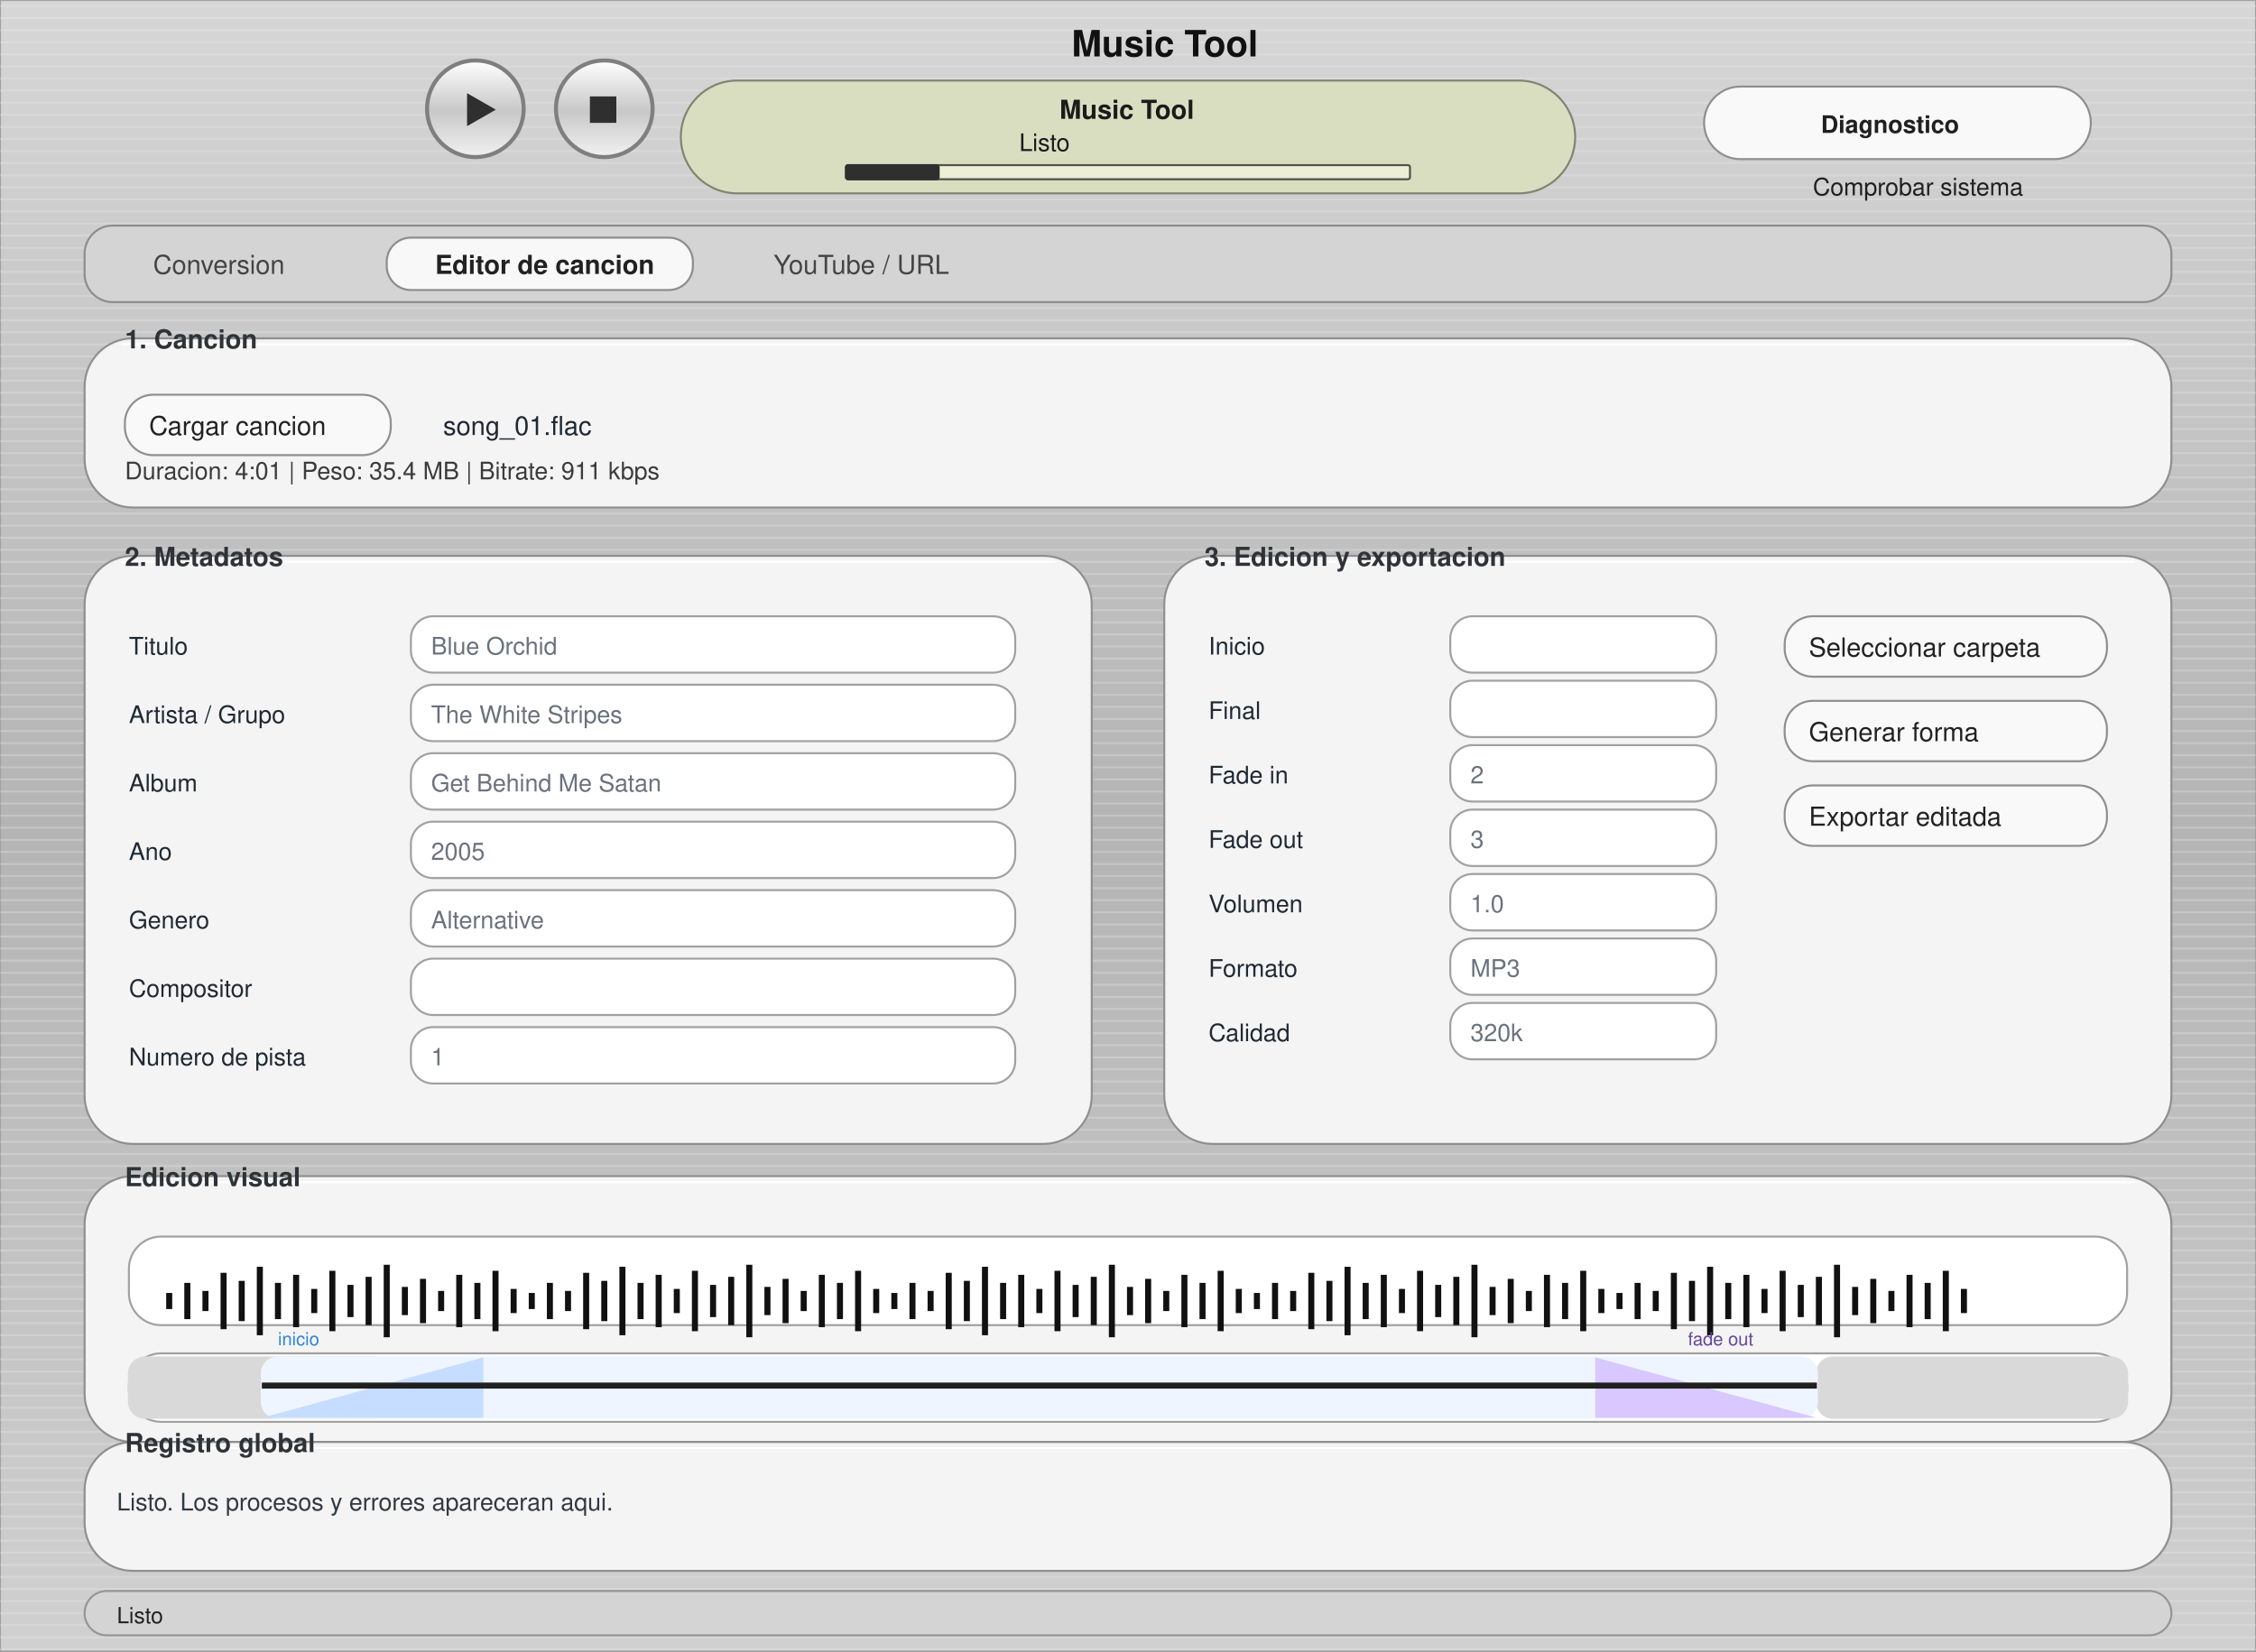
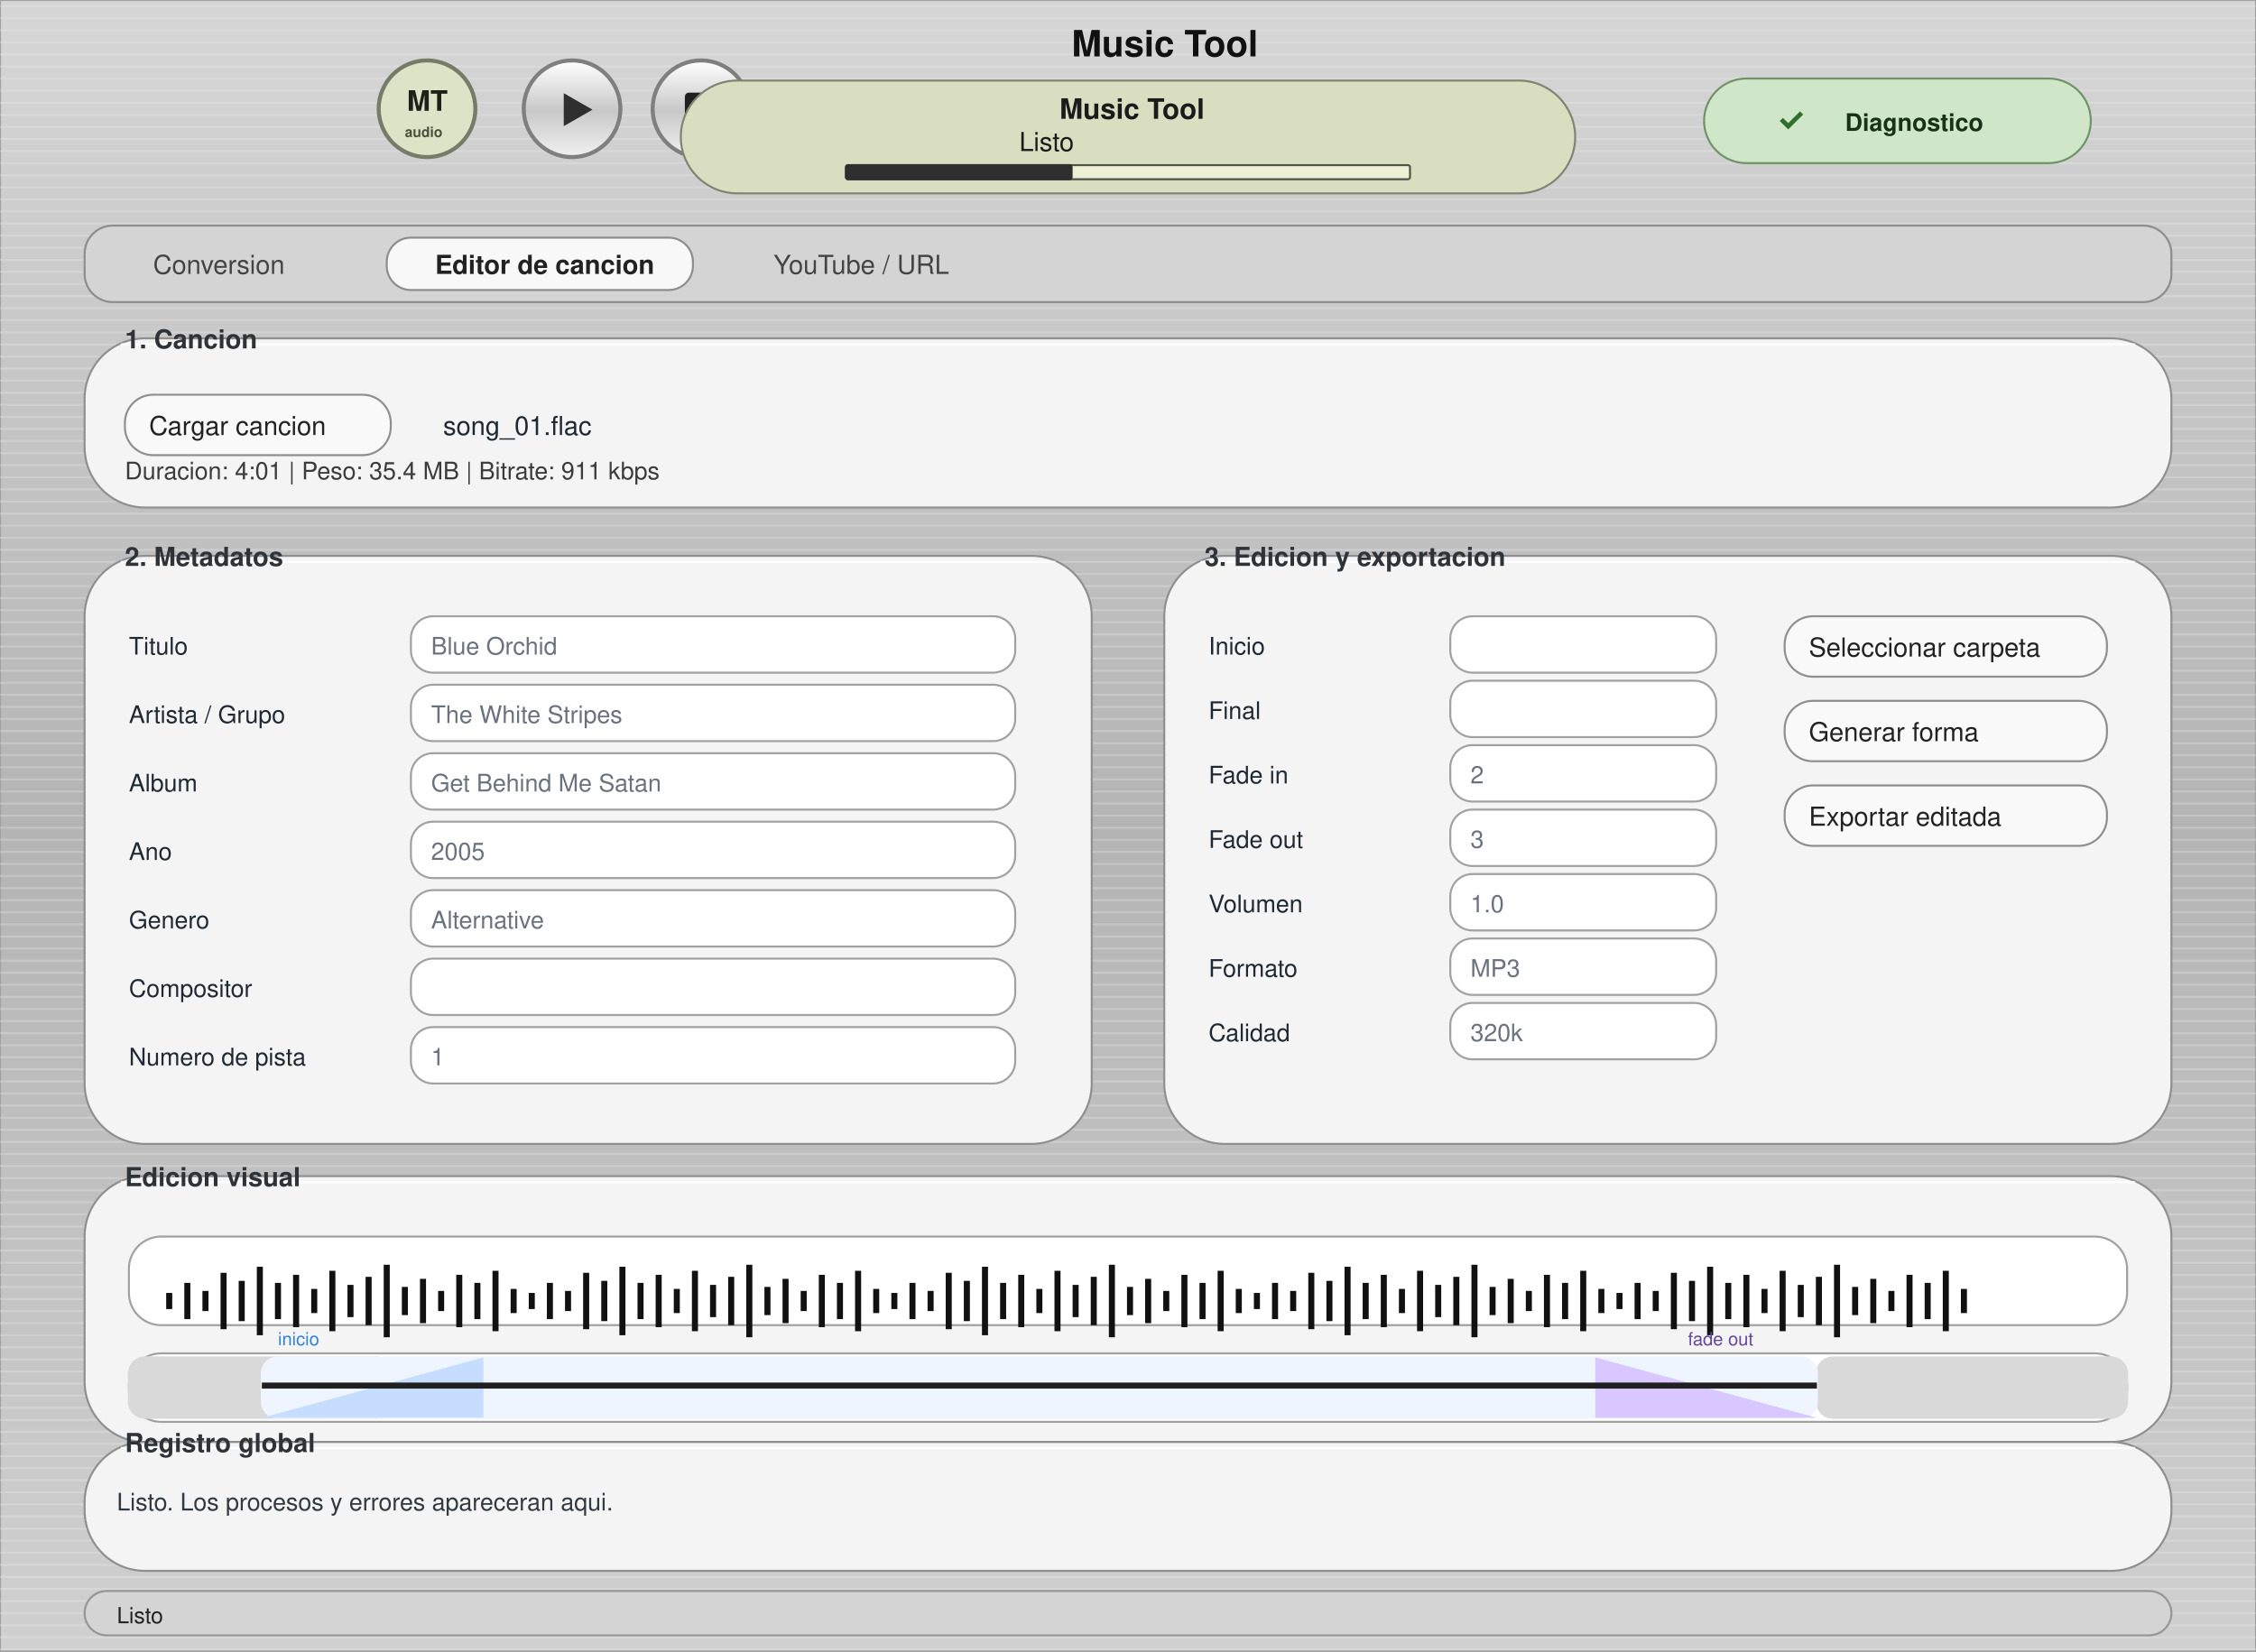
<svg xmlns="http://www.w3.org/2000/svg" width="1120" height="820" viewBox="0 0 1120 820">
  <defs>
    <linearGradient id="metal" x1="0" x2="0" y1="0" y2="1">
      <stop offset="0" stop-color="#d6d6d6" />
      <stop offset="0.5" stop-color="#b4b4b4" />
      <stop offset="1" stop-color="#d0d0d0" />
    </linearGradient>
    <linearGradient id="buttonChrome" x1="0" x2="0" y1="0" y2="1">
      <stop offset="0" stop-color="#ffffff" />
      <stop offset="0.52" stop-color="#c8c8c8" />
      <stop offset="1" stop-color="#f1f1f1" />
    </linearGradient>
    <linearGradient id="tableHeader" x1="0" x2="0" y1="0" y2="1">
      <stop offset="0" stop-color="#f9f9f9" />
      <stop offset="1" stop-color="#bdbdbd" />
    </linearGradient>
  </defs>
  <rect x="0" y="0" width="1120" height="820" rx="0" fill="url(#metal)" stroke="#a0a0a0" />
  <line x1="0" y1="3" x2="1120" y2="3" stroke="#eeeeee" opacity="0.28" />
  <line x1="0" y1="9" x2="1120" y2="9" stroke="#eeeeee" opacity="0.28" />
  <line x1="0" y1="15" x2="1120" y2="15" stroke="#eeeeee" opacity="0.28" />
  <line x1="0" y1="21" x2="1120" y2="21" stroke="#eeeeee" opacity="0.28" />
  <line x1="0" y1="27" x2="1120" y2="27" stroke="#eeeeee" opacity="0.28" />
  <line x1="0" y1="33" x2="1120" y2="33" stroke="#eeeeee" opacity="0.28" />
  <line x1="0" y1="39" x2="1120" y2="39" stroke="#eeeeee" opacity="0.28" />
  <line x1="0" y1="45" x2="1120" y2="45" stroke="#eeeeee" opacity="0.28" />
  <line x1="0" y1="51" x2="1120" y2="51" stroke="#eeeeee" opacity="0.28" />
  <line x1="0" y1="57" x2="1120" y2="57" stroke="#eeeeee" opacity="0.28" />
  <line x1="0" y1="63" x2="1120" y2="63" stroke="#eeeeee" opacity="0.28" />
  <line x1="0" y1="69" x2="1120" y2="69" stroke="#eeeeee" opacity="0.28" />
  <line x1="0" y1="75" x2="1120" y2="75" stroke="#eeeeee" opacity="0.28" />
  <line x1="0" y1="81" x2="1120" y2="81" stroke="#eeeeee" opacity="0.28" />
  <line x1="0" y1="87" x2="1120" y2="87" stroke="#eeeeee" opacity="0.28" />
  <line x1="0" y1="93" x2="1120" y2="93" stroke="#eeeeee" opacity="0.28" />
  <line x1="0" y1="99" x2="1120" y2="99" stroke="#eeeeee" opacity="0.28" />
  <line x1="0" y1="105" x2="1120" y2="105" stroke="#eeeeee" opacity="0.28" />
  <line x1="0" y1="111" x2="1120" y2="111" stroke="#eeeeee" opacity="0.28" />
  <line x1="0" y1="117" x2="1120" y2="117" stroke="#eeeeee" opacity="0.28" />
  <line x1="0" y1="123" x2="1120" y2="123" stroke="#eeeeee" opacity="0.28" />
  <line x1="0" y1="129" x2="1120" y2="129" stroke="#eeeeee" opacity="0.28" />
  <line x1="0" y1="135" x2="1120" y2="135" stroke="#eeeeee" opacity="0.28" />
  <line x1="0" y1="141" x2="1120" y2="141" stroke="#eeeeee" opacity="0.28" />
  <line x1="0" y1="147" x2="1120" y2="147" stroke="#eeeeee" opacity="0.28" />
  <line x1="0" y1="153" x2="1120" y2="153" stroke="#eeeeee" opacity="0.28" />
  <line x1="0" y1="159" x2="1120" y2="159" stroke="#eeeeee" opacity="0.28" />
  <line x1="0" y1="165" x2="1120" y2="165" stroke="#eeeeee" opacity="0.28" />
  <line x1="0" y1="171" x2="1120" y2="171" stroke="#eeeeee" opacity="0.28" />
  <line x1="0" y1="177" x2="1120" y2="177" stroke="#eeeeee" opacity="0.28" />
  <line x1="0" y1="183" x2="1120" y2="183" stroke="#eeeeee" opacity="0.28" />
  <line x1="0" y1="189" x2="1120" y2="189" stroke="#eeeeee" opacity="0.28" />
  <line x1="0" y1="195" x2="1120" y2="195" stroke="#eeeeee" opacity="0.28" />
  <line x1="0" y1="201" x2="1120" y2="201" stroke="#eeeeee" opacity="0.28" />
  <line x1="0" y1="207" x2="1120" y2="207" stroke="#eeeeee" opacity="0.28" />
  <line x1="0" y1="213" x2="1120" y2="213" stroke="#eeeeee" opacity="0.28" />
  <line x1="0" y1="219" x2="1120" y2="219" stroke="#eeeeee" opacity="0.28" />
  <line x1="0" y1="225" x2="1120" y2="225" stroke="#eeeeee" opacity="0.28" />
  <line x1="0" y1="231" x2="1120" y2="231" stroke="#eeeeee" opacity="0.28" />
  <line x1="0" y1="237" x2="1120" y2="237" stroke="#eeeeee" opacity="0.28" />
  <line x1="0" y1="243" x2="1120" y2="243" stroke="#eeeeee" opacity="0.28" />
  <line x1="0" y1="249" x2="1120" y2="249" stroke="#eeeeee" opacity="0.28" />
  <line x1="0" y1="255" x2="1120" y2="255" stroke="#eeeeee" opacity="0.28" />
  <line x1="0" y1="261" x2="1120" y2="261" stroke="#eeeeee" opacity="0.28" />
  <line x1="0" y1="267" x2="1120" y2="267" stroke="#eeeeee" opacity="0.28" />
  <line x1="0" y1="273" x2="1120" y2="273" stroke="#eeeeee" opacity="0.28" />
  <line x1="0" y1="279" x2="1120" y2="279" stroke="#eeeeee" opacity="0.28" />
  <line x1="0" y1="285" x2="1120" y2="285" stroke="#eeeeee" opacity="0.28" />
  <line x1="0" y1="291" x2="1120" y2="291" stroke="#eeeeee" opacity="0.28" />
  <line x1="0" y1="297" x2="1120" y2="297" stroke="#eeeeee" opacity="0.28" />
  <line x1="0" y1="303" x2="1120" y2="303" stroke="#eeeeee" opacity="0.28" />
  <line x1="0" y1="309" x2="1120" y2="309" stroke="#eeeeee" opacity="0.28" />
  <line x1="0" y1="315" x2="1120" y2="315" stroke="#eeeeee" opacity="0.28" />
  <line x1="0" y1="321" x2="1120" y2="321" stroke="#eeeeee" opacity="0.28" />
  <line x1="0" y1="327" x2="1120" y2="327" stroke="#eeeeee" opacity="0.28" />
  <line x1="0" y1="333" x2="1120" y2="333" stroke="#eeeeee" opacity="0.28" />
  <line x1="0" y1="339" x2="1120" y2="339" stroke="#eeeeee" opacity="0.28" />
  <line x1="0" y1="345" x2="1120" y2="345" stroke="#eeeeee" opacity="0.28" />
  <line x1="0" y1="351" x2="1120" y2="351" stroke="#eeeeee" opacity="0.28" />
  <line x1="0" y1="357" x2="1120" y2="357" stroke="#eeeeee" opacity="0.28" />
  <line x1="0" y1="363" x2="1120" y2="363" stroke="#eeeeee" opacity="0.28" />
  <line x1="0" y1="369" x2="1120" y2="369" stroke="#eeeeee" opacity="0.28" />
  <line x1="0" y1="375" x2="1120" y2="375" stroke="#eeeeee" opacity="0.28" />
  <line x1="0" y1="381" x2="1120" y2="381" stroke="#eeeeee" opacity="0.28" />
  <line x1="0" y1="387" x2="1120" y2="387" stroke="#eeeeee" opacity="0.28" />
  <line x1="0" y1="393" x2="1120" y2="393" stroke="#eeeeee" opacity="0.28" />
  <line x1="0" y1="399" x2="1120" y2="399" stroke="#eeeeee" opacity="0.28" />
  <line x1="0" y1="405" x2="1120" y2="405" stroke="#eeeeee" opacity="0.28" />
  <line x1="0" y1="411" x2="1120" y2="411" stroke="#eeeeee" opacity="0.28" />
  <line x1="0" y1="417" x2="1120" y2="417" stroke="#eeeeee" opacity="0.28" />
  <line x1="0" y1="423" x2="1120" y2="423" stroke="#eeeeee" opacity="0.28" />
  <line x1="0" y1="429" x2="1120" y2="429" stroke="#eeeeee" opacity="0.28" />
  <line x1="0" y1="435" x2="1120" y2="435" stroke="#eeeeee" opacity="0.28" />
  <line x1="0" y1="441" x2="1120" y2="441" stroke="#eeeeee" opacity="0.28" />
  <line x1="0" y1="447" x2="1120" y2="447" stroke="#eeeeee" opacity="0.28" />
  <line x1="0" y1="453" x2="1120" y2="453" stroke="#eeeeee" opacity="0.28" />
  <line x1="0" y1="459" x2="1120" y2="459" stroke="#eeeeee" opacity="0.28" />
  <line x1="0" y1="465" x2="1120" y2="465" stroke="#eeeeee" opacity="0.28" />
  <line x1="0" y1="471" x2="1120" y2="471" stroke="#eeeeee" opacity="0.28" />
  <line x1="0" y1="477" x2="1120" y2="477" stroke="#eeeeee" opacity="0.28" />
  <line x1="0" y1="483" x2="1120" y2="483" stroke="#eeeeee" opacity="0.28" />
  <line x1="0" y1="489" x2="1120" y2="489" stroke="#eeeeee" opacity="0.28" />
  <line x1="0" y1="495" x2="1120" y2="495" stroke="#eeeeee" opacity="0.28" />
  <line x1="0" y1="501" x2="1120" y2="501" stroke="#eeeeee" opacity="0.28" />
  <line x1="0" y1="507" x2="1120" y2="507" stroke="#eeeeee" opacity="0.28" />
  <line x1="0" y1="513" x2="1120" y2="513" stroke="#eeeeee" opacity="0.28" />
  <line x1="0" y1="519" x2="1120" y2="519" stroke="#eeeeee" opacity="0.28" />
  <line x1="0" y1="525" x2="1120" y2="525" stroke="#eeeeee" opacity="0.28" />
  <line x1="0" y1="531" x2="1120" y2="531" stroke="#eeeeee" opacity="0.28" />
  <line x1="0" y1="537" x2="1120" y2="537" stroke="#eeeeee" opacity="0.28" />
  <line x1="0" y1="543" x2="1120" y2="543" stroke="#eeeeee" opacity="0.28" />
  <line x1="0" y1="549" x2="1120" y2="549" stroke="#eeeeee" opacity="0.28" />
  <line x1="0" y1="555" x2="1120" y2="555" stroke="#eeeeee" opacity="0.28" />
  <line x1="0" y1="561" x2="1120" y2="561" stroke="#eeeeee" opacity="0.28" />
  <line x1="0" y1="567" x2="1120" y2="567" stroke="#eeeeee" opacity="0.28" />
  <line x1="0" y1="573" x2="1120" y2="573" stroke="#eeeeee" opacity="0.28" />
  <line x1="0" y1="579" x2="1120" y2="579" stroke="#eeeeee" opacity="0.28" />
  <line x1="0" y1="585" x2="1120" y2="585" stroke="#eeeeee" opacity="0.28" />
  <line x1="0" y1="591" x2="1120" y2="591" stroke="#eeeeee" opacity="0.28" />
  <line x1="0" y1="597" x2="1120" y2="597" stroke="#eeeeee" opacity="0.28" />
  <line x1="0" y1="603" x2="1120" y2="603" stroke="#eeeeee" opacity="0.28" />
  <line x1="0" y1="609" x2="1120" y2="609" stroke="#eeeeee" opacity="0.28" />
  <line x1="0" y1="615" x2="1120" y2="615" stroke="#eeeeee" opacity="0.28" />
  <line x1="0" y1="621" x2="1120" y2="621" stroke="#eeeeee" opacity="0.28" />
  <line x1="0" y1="627" x2="1120" y2="627" stroke="#eeeeee" opacity="0.28" />
  <line x1="0" y1="633" x2="1120" y2="633" stroke="#eeeeee" opacity="0.28" />
  <line x1="0" y1="639" x2="1120" y2="639" stroke="#eeeeee" opacity="0.28" />
  <line x1="0" y1="645" x2="1120" y2="645" stroke="#eeeeee" opacity="0.28" />
  <line x1="0" y1="651" x2="1120" y2="651" stroke="#eeeeee" opacity="0.28" />
  <line x1="0" y1="657" x2="1120" y2="657" stroke="#eeeeee" opacity="0.28" />
  <line x1="0" y1="663" x2="1120" y2="663" stroke="#eeeeee" opacity="0.28" />
  <line x1="0" y1="669" x2="1120" y2="669" stroke="#eeeeee" opacity="0.28" />
  <line x1="0" y1="675" x2="1120" y2="675" stroke="#eeeeee" opacity="0.28" />
  <line x1="0" y1="681" x2="1120" y2="681" stroke="#eeeeee" opacity="0.28" />
  <line x1="0" y1="687" x2="1120" y2="687" stroke="#eeeeee" opacity="0.28" />
  <line x1="0" y1="693" x2="1120" y2="693" stroke="#eeeeee" opacity="0.28" />
  <line x1="0" y1="699" x2="1120" y2="699" stroke="#eeeeee" opacity="0.28" />
  <line x1="0" y1="705" x2="1120" y2="705" stroke="#eeeeee" opacity="0.28" />
  <line x1="0" y1="711" x2="1120" y2="711" stroke="#eeeeee" opacity="0.28" />
  <line x1="0" y1="717" x2="1120" y2="717" stroke="#eeeeee" opacity="0.28" />
  <line x1="0" y1="723" x2="1120" y2="723" stroke="#eeeeee" opacity="0.28" />
  <line x1="0" y1="729" x2="1120" y2="729" stroke="#eeeeee" opacity="0.28" />
  <line x1="0" y1="735" x2="1120" y2="735" stroke="#eeeeee" opacity="0.28" />
  <line x1="0" y1="741" x2="1120" y2="741" stroke="#eeeeee" opacity="0.28" />
  <line x1="0" y1="747" x2="1120" y2="747" stroke="#eeeeee" opacity="0.28" />
  <line x1="0" y1="753" x2="1120" y2="753" stroke="#eeeeee" opacity="0.28" />
  <line x1="0" y1="759" x2="1120" y2="759" stroke="#eeeeee" opacity="0.28" />
  <line x1="0" y1="765" x2="1120" y2="765" stroke="#eeeeee" opacity="0.28" />
  <line x1="0" y1="771" x2="1120" y2="771" stroke="#eeeeee" opacity="0.28" />
  <line x1="0" y1="777" x2="1120" y2="777" stroke="#eeeeee" opacity="0.28" />
  <line x1="0" y1="783" x2="1120" y2="783" stroke="#eeeeee" opacity="0.28" />
  <line x1="0" y1="789" x2="1120" y2="789" stroke="#eeeeee" opacity="0.28" />
  <line x1="0" y1="795" x2="1120" y2="795" stroke="#eeeeee" opacity="0.28" />
  <line x1="0" y1="801" x2="1120" y2="801" stroke="#eeeeee" opacity="0.28" />
  <line x1="0" y1="807" x2="1120" y2="807" stroke="#eeeeee" opacity="0.28" />
  <line x1="0" y1="813" x2="1120" y2="813" stroke="#eeeeee" opacity="0.28" />
  <line x1="0" y1="819" x2="1120" y2="819" stroke="#eeeeee" opacity="0.28" />
  <text x="532" y="28" font-family="-apple-system, BlinkMacSystemFont, Helvetica, Arial, sans-serif" font-size="18" font-weight="700" fill="#111111">Music Tool</text>
-   <circle cx="236" cy="54" r="24" fill="url(#buttonChrome)" stroke="#7f7f7f" stroke-width="2" />
-   <text x="230" y="61" font-family="-apple-system, BlinkMacSystemFont, Helvetica, Arial, sans-serif" font-size="18" font-weight="700" fill="#2f2f2f">▶</text>
-   <circle cx="300" cy="54" r="24" fill="url(#buttonChrome)" stroke="#7f7f7f" stroke-width="2" />
-   <text x="294" y="61" font-family="-apple-system, BlinkMacSystemFont, Helvetica, Arial, sans-serif" font-size="18" font-weight="700" fill="#2f2f2f">■</text>
+   <circle cx="212" cy="54" r="24" fill="#dde3c7" stroke="#767c68" stroke-width="2" />
+   <text x="202" y="55" font-family="-apple-system, BlinkMacSystemFont, Helvetica, Arial, sans-serif" font-size="14" font-weight="700" fill="#1d2218">MT</text>
+   <text x="201" y="68" font-family="-apple-system, BlinkMacSystemFont, Helvetica, Arial, sans-serif" font-size="7" font-weight="700" fill="#47503c">audio</text>
+   <circle cx="284" cy="54" r="24" fill="url(#buttonChrome)" stroke="#7f7f7f" stroke-width="2" />
+   <text x="278" y="61" font-family="-apple-system, BlinkMacSystemFont, Helvetica, Arial, sans-serif" font-size="18" font-weight="700" fill="#2f2f2f">▶</text>
+   <circle cx="348" cy="54" r="24" fill="url(#buttonChrome)" stroke="#7f7f7f" stroke-width="2" />
+   <rect x="340" y="46" width="16" height="16" rx="2" fill="#202020" />
  <rect x="338" y="40" width="444" height="56" rx="28" fill="#d9dec0" stroke="#7f8572" />
-   <text x="526" y="59" font-family="-apple-system, BlinkMacSystemFont, Helvetica, Arial, sans-serif" font-size="13" font-weight="700" fill="#1b1b1b">Music Tool</text>
-   <text x="506" y="75" font-family="-apple-system, BlinkMacSystemFont, Helvetica, Arial, sans-serif" font-size="12" font-weight="400" fill="#1b1b1b">Listo</text>
+   <text x="526" y="59" font-family="-apple-system, BlinkMacSystemFont, Helvetica, Arial, sans-serif" font-size="14" font-weight="700" fill="#1b1b1b">Music Tool</text>
+   <text x="506" y="75" font-family="-apple-system, BlinkMacSystemFont, Helvetica, Arial, sans-serif" font-size="13" font-weight="400" fill="#1b1b1b">Listo</text>
  <rect x="420" y="82" width="280" height="7" rx="1" fill="#edf0d5" stroke="#4f5447" />
-   <rect x="420" y="82" width="46" height="7" rx="1" fill="#2f2f2f" stroke="#2f2f2f" />
-   <rect x="846" y="43" width="192" height="36" rx="18" fill="#f9f9f9" stroke="#8f8f8f" />
-   <text x="904" y="66" font-family="-apple-system, BlinkMacSystemFont, Helvetica, Arial, sans-serif" font-size="12" font-weight="700" fill="#202020">Diagnostico</text>
-   <text x="900" y="97" font-family="-apple-system, BlinkMacSystemFont, Helvetica, Arial, sans-serif" font-size="12" font-weight="400" fill="#202020">Comprobar sistema</text>
+   <rect x="420" y="82" width="112" height="7" rx="1" fill="#2f2f2f" stroke="#2f2f2f" />
+   <rect x="846" y="39" width="192" height="42" rx="21" fill="#cfe7c8" stroke="#6f9366" />
+   <text x="882" y="65" font-family="-apple-system, BlinkMacSystemFont, Helvetica, Arial, sans-serif" font-size="16" font-weight="700" fill="#2f6e2c">✓</text>
+   <text x="916" y="65" font-family="-apple-system, BlinkMacSystemFont, Helvetica, Arial, sans-serif" font-size="12" font-weight="700" fill="#173317">Diagnostico</text>
  <rect x="42" y="112" width="1036" height="38" rx="14" fill="#d4d4d4" stroke="#8d8d8d" />
  <text x="76" y="136" font-family="-apple-system, BlinkMacSystemFont, Helvetica, Arial, sans-serif" font-size="13" font-weight="500" fill="#444">Conversion</text>
  <rect x="192" y="118" width="152" height="26" rx="12" fill="#f8f8f8" stroke="#8d8d8d" />
  <text x="216" y="136" font-family="-apple-system, BlinkMacSystemFont, Helvetica, Arial, sans-serif" font-size="13" font-weight="600" fill="#222">Editor de cancion</text>
  <text x="384" y="136" font-family="-apple-system, BlinkMacSystemFont, Helvetica, Arial, sans-serif" font-size="13" font-weight="500" fill="#444">YouTube / URL</text>
-   <rect x="42" y="168" width="1036" height="84" rx="24" fill="#f4f4f4" stroke="#8f8f8f" />
+   <rect x="42" y="168" width="1036" height="84" rx="30" fill="#f4f4f4" stroke="#8f8f8f" />
  <line x1="60" y1="171" x2="1060" y2="171" stroke="#ffffff" />
  <text x="62" y="173" font-family="-apple-system, BlinkMacSystemFont, Helvetica, Arial, sans-serif" font-size="13" font-weight="600" fill="#2e3338">1. Cancion</text>
  <rect x="62" y="196" width="132" height="30" rx="14" fill="#f9f9f9" stroke="#8f8f8f" />
  <text x="74" y="216" font-family="-apple-system, BlinkMacSystemFont, Helvetica, Arial, sans-serif" font-size="13" font-weight="500" fill="#222">Cargar cancion</text>
  <text x="220" y="216" font-family="-apple-system, BlinkMacSystemFont, Helvetica, Arial, sans-serif" font-size="13" font-weight="500" fill="#1f2933">song_01.flac</text>
  <text x="62" y="238" font-family="-apple-system, BlinkMacSystemFont, Helvetica, Arial, sans-serif" font-size="12" font-weight="400" fill="#3b3b3b">Duracion: 4:01 | Peso: 35.4 MB | Bitrate: 911 kbps</text>
-   <rect x="42" y="276" width="500" height="292" rx="24" fill="#f4f4f4" stroke="#8f8f8f" />
+   <rect x="42" y="276" width="500" height="292" rx="30" fill="#f4f4f4" stroke="#8f8f8f" />
  <line x1="60" y1="279" x2="524" y2="279" stroke="#ffffff" />
  <text x="62" y="281" font-family="-apple-system, BlinkMacSystemFont, Helvetica, Arial, sans-serif" font-size="13" font-weight="600" fill="#2e3338">2. Metadatos</text>
  <text x="64" y="325" font-family="-apple-system, BlinkMacSystemFont, Helvetica, Arial, sans-serif" font-size="12" font-weight="500" fill="#1f2933">Titulo</text>
  <rect x="204" y="306" width="300" height="28" rx="11" fill="#ffffff" stroke="#a1a1a1" />
  <text x="214" y="325" font-family="-apple-system, BlinkMacSystemFont, Helvetica, Arial, sans-serif" font-size="12" font-weight="400" fill="#69727d">Blue Orchid</text>
  <text x="64" y="359" font-family="-apple-system, BlinkMacSystemFont, Helvetica, Arial, sans-serif" font-size="12" font-weight="500" fill="#1f2933">Artista / Grupo</text>
  <rect x="204" y="340" width="300" height="28" rx="11" fill="#ffffff" stroke="#a1a1a1" />
  <text x="214" y="359" font-family="-apple-system, BlinkMacSystemFont, Helvetica, Arial, sans-serif" font-size="12" font-weight="400" fill="#69727d">The White Stripes</text>
  <text x="64" y="393" font-family="-apple-system, BlinkMacSystemFont, Helvetica, Arial, sans-serif" font-size="12" font-weight="500" fill="#1f2933">Album</text>
  <rect x="204" y="374" width="300" height="28" rx="11" fill="#ffffff" stroke="#a1a1a1" />
  <text x="214" y="393" font-family="-apple-system, BlinkMacSystemFont, Helvetica, Arial, sans-serif" font-size="12" font-weight="400" fill="#69727d">Get Behind Me Satan</text>
  <text x="64" y="427" font-family="-apple-system, BlinkMacSystemFont, Helvetica, Arial, sans-serif" font-size="12" font-weight="500" fill="#1f2933">Ano</text>
  <rect x="204" y="408" width="300" height="28" rx="11" fill="#ffffff" stroke="#a1a1a1" />
  <text x="214" y="427" font-family="-apple-system, BlinkMacSystemFont, Helvetica, Arial, sans-serif" font-size="12" font-weight="400" fill="#69727d">2005</text>
  <text x="64" y="461" font-family="-apple-system, BlinkMacSystemFont, Helvetica, Arial, sans-serif" font-size="12" font-weight="500" fill="#1f2933">Genero</text>
  <rect x="204" y="442" width="300" height="28" rx="11" fill="#ffffff" stroke="#a1a1a1" />
  <text x="214" y="461" font-family="-apple-system, BlinkMacSystemFont, Helvetica, Arial, sans-serif" font-size="12" font-weight="400" fill="#69727d">Alternative</text>
  <text x="64" y="495" font-family="-apple-system, BlinkMacSystemFont, Helvetica, Arial, sans-serif" font-size="12" font-weight="500" fill="#1f2933">Compositor</text>
  <rect x="204" y="476" width="300" height="28" rx="11" fill="#ffffff" stroke="#a1a1a1" />
  <text x="214" y="495" font-family="-apple-system, BlinkMacSystemFont, Helvetica, Arial, sans-serif" font-size="12" font-weight="400" fill="#69727d" />
  <text x="64" y="529" font-family="-apple-system, BlinkMacSystemFont, Helvetica, Arial, sans-serif" font-size="12" font-weight="500" fill="#1f2933">Numero de pista</text>
  <rect x="204" y="510" width="300" height="28" rx="11" fill="#ffffff" stroke="#a1a1a1" />
  <text x="214" y="529" font-family="-apple-system, BlinkMacSystemFont, Helvetica, Arial, sans-serif" font-size="12" font-weight="400" fill="#69727d">1</text>
-   <rect x="578" y="276" width="500" height="292" rx="24" fill="#f4f4f4" stroke="#8f8f8f" />
+   <rect x="578" y="276" width="500" height="292" rx="30" fill="#f4f4f4" stroke="#8f8f8f" />
  <line x1="596" y1="279" x2="1060" y2="279" stroke="#ffffff" />
  <text x="598" y="281" font-family="-apple-system, BlinkMacSystemFont, Helvetica, Arial, sans-serif" font-size="13" font-weight="600" fill="#2e3338">3. Edicion y exportacion</text>
  <text x="600" y="325" font-family="-apple-system, BlinkMacSystemFont, Helvetica, Arial, sans-serif" font-size="12" font-weight="500" fill="#1f2933">Inicio</text>
  <rect x="720" y="306" width="132" height="28" rx="11" fill="#ffffff" stroke="#a1a1a1" />
  <text x="730" y="325" font-family="-apple-system, BlinkMacSystemFont, Helvetica, Arial, sans-serif" font-size="12" font-weight="400" fill="#69727d" />
  <text x="600" y="357" font-family="-apple-system, BlinkMacSystemFont, Helvetica, Arial, sans-serif" font-size="12" font-weight="500" fill="#1f2933">Final</text>
  <rect x="720" y="338" width="132" height="28" rx="11" fill="#ffffff" stroke="#a1a1a1" />
  <text x="730" y="357" font-family="-apple-system, BlinkMacSystemFont, Helvetica, Arial, sans-serif" font-size="12" font-weight="400" fill="#69727d" />
  <text x="600" y="389" font-family="-apple-system, BlinkMacSystemFont, Helvetica, Arial, sans-serif" font-size="12" font-weight="500" fill="#1f2933">Fade in</text>
  <rect x="720" y="370" width="132" height="28" rx="11" fill="#ffffff" stroke="#a1a1a1" />
  <text x="730" y="389" font-family="-apple-system, BlinkMacSystemFont, Helvetica, Arial, sans-serif" font-size="12" font-weight="400" fill="#69727d">2</text>
  <text x="600" y="421" font-family="-apple-system, BlinkMacSystemFont, Helvetica, Arial, sans-serif" font-size="12" font-weight="500" fill="#1f2933">Fade out</text>
  <rect x="720" y="402" width="132" height="28" rx="11" fill="#ffffff" stroke="#a1a1a1" />
  <text x="730" y="421" font-family="-apple-system, BlinkMacSystemFont, Helvetica, Arial, sans-serif" font-size="12" font-weight="400" fill="#69727d">3</text>
  <text x="600" y="453" font-family="-apple-system, BlinkMacSystemFont, Helvetica, Arial, sans-serif" font-size="12" font-weight="500" fill="#1f2933">Volumen</text>
  <rect x="720" y="434" width="132" height="28" rx="11" fill="#ffffff" stroke="#a1a1a1" />
  <text x="730" y="453" font-family="-apple-system, BlinkMacSystemFont, Helvetica, Arial, sans-serif" font-size="12" font-weight="400" fill="#69727d">1.0</text>
  <text x="600" y="485" font-family="-apple-system, BlinkMacSystemFont, Helvetica, Arial, sans-serif" font-size="12" font-weight="500" fill="#1f2933">Formato</text>
  <rect x="720" y="466" width="132" height="28" rx="11" fill="#ffffff" stroke="#a1a1a1" />
  <text x="730" y="485" font-family="-apple-system, BlinkMacSystemFont, Helvetica, Arial, sans-serif" font-size="12" font-weight="400" fill="#69727d">MP3</text>
  <text x="600" y="517" font-family="-apple-system, BlinkMacSystemFont, Helvetica, Arial, sans-serif" font-size="12" font-weight="500" fill="#1f2933">Calidad</text>
  <rect x="720" y="498" width="132" height="28" rx="11" fill="#ffffff" stroke="#a1a1a1" />
  <text x="730" y="517" font-family="-apple-system, BlinkMacSystemFont, Helvetica, Arial, sans-serif" font-size="12" font-weight="400" fill="#69727d">320k</text>
  <rect x="886" y="306" width="160" height="30" rx="14" fill="#f9f9f9" stroke="#8f8f8f" />
  <text x="898" y="326" font-family="-apple-system, BlinkMacSystemFont, Helvetica, Arial, sans-serif" font-size="13" font-weight="500" fill="#222">Seleccionar carpeta</text>
  <rect x="886" y="348" width="160" height="30" rx="14" fill="#f9f9f9" stroke="#8f8f8f" />
  <text x="898" y="368" font-family="-apple-system, BlinkMacSystemFont, Helvetica, Arial, sans-serif" font-size="13" font-weight="500" fill="#222">Generar forma</text>
  <rect x="886" y="390" width="160" height="30" rx="14" fill="#f9f9f9" stroke="#8f8f8f" />
  <text x="898" y="410" font-family="-apple-system, BlinkMacSystemFont, Helvetica, Arial, sans-serif" font-size="13" font-weight="500" fill="#222">Exportar editada</text>
-   <rect x="42" y="584" width="1036" height="132" rx="24" fill="#f4f4f4" stroke="#8f8f8f" />
+   <rect x="42" y="584" width="1036" height="132" rx="30" fill="#f4f4f4" stroke="#8f8f8f" />
  <line x1="60" y1="587" x2="1060" y2="587" stroke="#ffffff" />
  <text x="62" y="589" font-family="-apple-system, BlinkMacSystemFont, Helvetica, Arial, sans-serif" font-size="13" font-weight="600" fill="#2e3338">Edicion visual</text>
  <rect x="64" y="614" width="992" height="44" rx="16" fill="#ffffff" stroke="#a1a1a1" />
  <line x1="84" y1="642" x2="84" y2="650" stroke="#111111" stroke-width="3" />
  <line x1="93" y1="637" x2="93" y2="655" stroke="#111111" stroke-width="3" />
  <line x1="102" y1="641" x2="102" y2="651" stroke="#111111" stroke-width="3" />
  <line x1="111" y1="632" x2="111" y2="660" stroke="#111111" stroke-width="3" />
  <line x1="120" y1="636" x2="120" y2="656" stroke="#111111" stroke-width="3" />
  <line x1="129" y1="629" x2="129" y2="663" stroke="#111111" stroke-width="3" />
  <line x1="138" y1="637" x2="138" y2="655" stroke="#111111" stroke-width="3" />
  <line x1="147" y1="633" x2="147" y2="659" stroke="#111111" stroke-width="3" />
  <line x1="156" y1="640" x2="156" y2="652" stroke="#111111" stroke-width="3" />
  <line x1="165" y1="631" x2="165" y2="661" stroke="#111111" stroke-width="3" />
  <line x1="174" y1="638" x2="174" y2="654" stroke="#111111" stroke-width="3" />
  <line x1="183" y1="634" x2="183" y2="658" stroke="#111111" stroke-width="3" />
  <line x1="192" y1="628" x2="192" y2="664" stroke="#111111" stroke-width="3" />
  <line x1="201" y1="639" x2="201" y2="653" stroke="#111111" stroke-width="3" />
  <line x1="210" y1="635" x2="210" y2="657" stroke="#111111" stroke-width="3" />
  <line x1="219" y1="641" x2="219" y2="651" stroke="#111111" stroke-width="3" />
  <line x1="228" y1="633" x2="228" y2="659" stroke="#111111" stroke-width="3" />
  <line x1="237" y1="637" x2="237" y2="655" stroke="#111111" stroke-width="3" />
  <line x1="246" y1="631" x2="246" y2="661" stroke="#111111" stroke-width="3" />
  <line x1="255" y1="640" x2="255" y2="652" stroke="#111111" stroke-width="3" />
  <line x1="264" y1="642" x2="264" y2="650" stroke="#111111" stroke-width="3" />
  <line x1="273" y1="637" x2="273" y2="655" stroke="#111111" stroke-width="3" />
  <line x1="282" y1="641" x2="282" y2="651" stroke="#111111" stroke-width="3" />
  <line x1="291" y1="632" x2="291" y2="660" stroke="#111111" stroke-width="3" />
  <line x1="300" y1="636" x2="300" y2="656" stroke="#111111" stroke-width="3" />
  <line x1="309" y1="629" x2="309" y2="663" stroke="#111111" stroke-width="3" />
  <line x1="318" y1="637" x2="318" y2="655" stroke="#111111" stroke-width="3" />
  <line x1="327" y1="633" x2="327" y2="659" stroke="#111111" stroke-width="3" />
  <line x1="336" y1="640" x2="336" y2="652" stroke="#111111" stroke-width="3" />
  <line x1="345" y1="631" x2="345" y2="661" stroke="#111111" stroke-width="3" />
  <line x1="354" y1="638" x2="354" y2="654" stroke="#111111" stroke-width="3" />
  <line x1="363" y1="634" x2="363" y2="658" stroke="#111111" stroke-width="3" />
  <line x1="372" y1="628" x2="372" y2="664" stroke="#111111" stroke-width="3" />
  <line x1="381" y1="639" x2="381" y2="653" stroke="#111111" stroke-width="3" />
  <line x1="390" y1="635" x2="390" y2="657" stroke="#111111" stroke-width="3" />
  <line x1="399" y1="641" x2="399" y2="651" stroke="#111111" stroke-width="3" />
  <line x1="408" y1="633" x2="408" y2="659" stroke="#111111" stroke-width="3" />
  <line x1="417" y1="637" x2="417" y2="655" stroke="#111111" stroke-width="3" />
  <line x1="426" y1="631" x2="426" y2="661" stroke="#111111" stroke-width="3" />
  <line x1="435" y1="640" x2="435" y2="652" stroke="#111111" stroke-width="3" />
  <line x1="444" y1="642" x2="444" y2="650" stroke="#111111" stroke-width="3" />
  <line x1="453" y1="637" x2="453" y2="655" stroke="#111111" stroke-width="3" />
  <line x1="462" y1="641" x2="462" y2="651" stroke="#111111" stroke-width="3" />
  <line x1="471" y1="632" x2="471" y2="660" stroke="#111111" stroke-width="3" />
  <line x1="480" y1="636" x2="480" y2="656" stroke="#111111" stroke-width="3" />
  <line x1="489" y1="629" x2="489" y2="663" stroke="#111111" stroke-width="3" />
  <line x1="498" y1="637" x2="498" y2="655" stroke="#111111" stroke-width="3" />
  <line x1="507" y1="633" x2="507" y2="659" stroke="#111111" stroke-width="3" />
  <line x1="516" y1="640" x2="516" y2="652" stroke="#111111" stroke-width="3" />
  <line x1="525" y1="631" x2="525" y2="661" stroke="#111111" stroke-width="3" />
  <line x1="534" y1="638" x2="534" y2="654" stroke="#111111" stroke-width="3" />
  <line x1="543" y1="634" x2="543" y2="658" stroke="#111111" stroke-width="3" />
  <line x1="552" y1="628" x2="552" y2="664" stroke="#111111" stroke-width="3" />
  <line x1="561" y1="639" x2="561" y2="653" stroke="#111111" stroke-width="3" />
  <line x1="570" y1="635" x2="570" y2="657" stroke="#111111" stroke-width="3" />
  <line x1="579" y1="641" x2="579" y2="651" stroke="#111111" stroke-width="3" />
  <line x1="588" y1="633" x2="588" y2="659" stroke="#111111" stroke-width="3" />
  <line x1="597" y1="637" x2="597" y2="655" stroke="#111111" stroke-width="3" />
  <line x1="606" y1="631" x2="606" y2="661" stroke="#111111" stroke-width="3" />
  <line x1="615" y1="640" x2="615" y2="652" stroke="#111111" stroke-width="3" />
  <line x1="624" y1="642" x2="624" y2="650" stroke="#111111" stroke-width="3" />
  <line x1="633" y1="637" x2="633" y2="655" stroke="#111111" stroke-width="3" />
  <line x1="642" y1="641" x2="642" y2="651" stroke="#111111" stroke-width="3" />
  <line x1="651" y1="632" x2="651" y2="660" stroke="#111111" stroke-width="3" />
  <line x1="660" y1="636" x2="660" y2="656" stroke="#111111" stroke-width="3" />
  <line x1="669" y1="629" x2="669" y2="663" stroke="#111111" stroke-width="3" />
  <line x1="678" y1="637" x2="678" y2="655" stroke="#111111" stroke-width="3" />
  <line x1="687" y1="633" x2="687" y2="659" stroke="#111111" stroke-width="3" />
  <line x1="696" y1="640" x2="696" y2="652" stroke="#111111" stroke-width="3" />
  <line x1="705" y1="631" x2="705" y2="661" stroke="#111111" stroke-width="3" />
  <line x1="714" y1="638" x2="714" y2="654" stroke="#111111" stroke-width="3" />
  <line x1="723" y1="634" x2="723" y2="658" stroke="#111111" stroke-width="3" />
  <line x1="732" y1="628" x2="732" y2="664" stroke="#111111" stroke-width="3" />
  <line x1="741" y1="639" x2="741" y2="653" stroke="#111111" stroke-width="3" />
  <line x1="750" y1="635" x2="750" y2="657" stroke="#111111" stroke-width="3" />
  <line x1="759" y1="641" x2="759" y2="651" stroke="#111111" stroke-width="3" />
  <line x1="768" y1="633" x2="768" y2="659" stroke="#111111" stroke-width="3" />
  <line x1="777" y1="637" x2="777" y2="655" stroke="#111111" stroke-width="3" />
  <line x1="786" y1="631" x2="786" y2="661" stroke="#111111" stroke-width="3" />
  <line x1="795" y1="640" x2="795" y2="652" stroke="#111111" stroke-width="3" />
  <line x1="804" y1="642" x2="804" y2="650" stroke="#111111" stroke-width="3" />
  <line x1="813" y1="637" x2="813" y2="655" stroke="#111111" stroke-width="3" />
  <line x1="822" y1="641" x2="822" y2="651" stroke="#111111" stroke-width="3" />
  <line x1="831" y1="632" x2="831" y2="660" stroke="#111111" stroke-width="3" />
  <line x1="840" y1="636" x2="840" y2="656" stroke="#111111" stroke-width="3" />
  <line x1="849" y1="629" x2="849" y2="663" stroke="#111111" stroke-width="3" />
  <line x1="858" y1="637" x2="858" y2="655" stroke="#111111" stroke-width="3" />
  <line x1="867" y1="633" x2="867" y2="659" stroke="#111111" stroke-width="3" />
  <line x1="876" y1="640" x2="876" y2="652" stroke="#111111" stroke-width="3" />
  <line x1="885" y1="631" x2="885" y2="661" stroke="#111111" stroke-width="3" />
  <line x1="894" y1="638" x2="894" y2="654" stroke="#111111" stroke-width="3" />
  <line x1="903" y1="634" x2="903" y2="658" stroke="#111111" stroke-width="3" />
  <line x1="912" y1="628" x2="912" y2="664" stroke="#111111" stroke-width="3" />
  <line x1="921" y1="639" x2="921" y2="653" stroke="#111111" stroke-width="3" />
  <line x1="930" y1="635" x2="930" y2="657" stroke="#111111" stroke-width="3" />
  <line x1="939" y1="641" x2="939" y2="651" stroke="#111111" stroke-width="3" />
  <line x1="948" y1="633" x2="948" y2="659" stroke="#111111" stroke-width="3" />
  <line x1="957" y1="637" x2="957" y2="655" stroke="#111111" stroke-width="3" />
  <line x1="966" y1="631" x2="966" y2="661" stroke="#111111" stroke-width="3" />
  <line x1="975" y1="640" x2="975" y2="652" stroke="#111111" stroke-width="3" />
  <rect x="64" y="672" width="992" height="34" rx="16" fill="#ffffff" stroke="#a1a1a1" />
  <rect x="64" y="674" width="130" height="30" rx="8" fill="#d9d9d9" stroke="#d9d9d9" />
  <rect x="902" y="674" width="154" height="30" rx="8" fill="#d9d9d9" stroke="#d9d9d9" />
  <rect x="130" y="674" width="772" height="30" rx="8" fill="#eef5ff" stroke="#eef5ff" />
  <polygon points="130,704 240,674 240,704" fill="#c7ddff" />
  <polygon points="792,674 902,704 792,704" fill="#d9c7ff" />
  <line x1="130" y1="688" x2="902" y2="688" stroke="#202020" stroke-width="3" />
  <text x="138" y="668" font-family="-apple-system, BlinkMacSystemFont, Helvetica, Arial, sans-serif" font-size="9" font-weight="500" fill="#2f82df">inicio</text>
  <text x="838" y="668" font-family="-apple-system, BlinkMacSystemFont, Helvetica, Arial, sans-serif" font-size="9" font-weight="500" fill="#64469c">fade out</text>
-   <rect x="42" y="716" width="1036" height="64" rx="24" fill="#f4f4f4" stroke="#8f8f8f" />
+   <rect x="42" y="716" width="1036" height="64" rx="30" fill="#f4f4f4" stroke="#8f8f8f" />
  <line x1="60" y1="719" x2="1060" y2="719" stroke="#ffffff" />
  <text x="62" y="721" font-family="-apple-system, BlinkMacSystemFont, Helvetica, Arial, sans-serif" font-size="13" font-weight="600" fill="#2e3338">Registro global</text>
  <text x="58" y="750" font-family="-apple-system, BlinkMacSystemFont, Helvetica, Arial, sans-serif" font-size="12" font-weight="400" fill="#313941">Listo. Los procesos y errores apareceran aqui.</text>
  <rect x="42" y="790" width="1036" height="22" rx="11" fill="#d4d4d4" stroke="#969696" />
  <text x="58" y="806" font-family="-apple-system, BlinkMacSystemFont, Helvetica, Arial, sans-serif" font-size="11" font-weight="500" fill="#222">Listo</text>
</svg>
